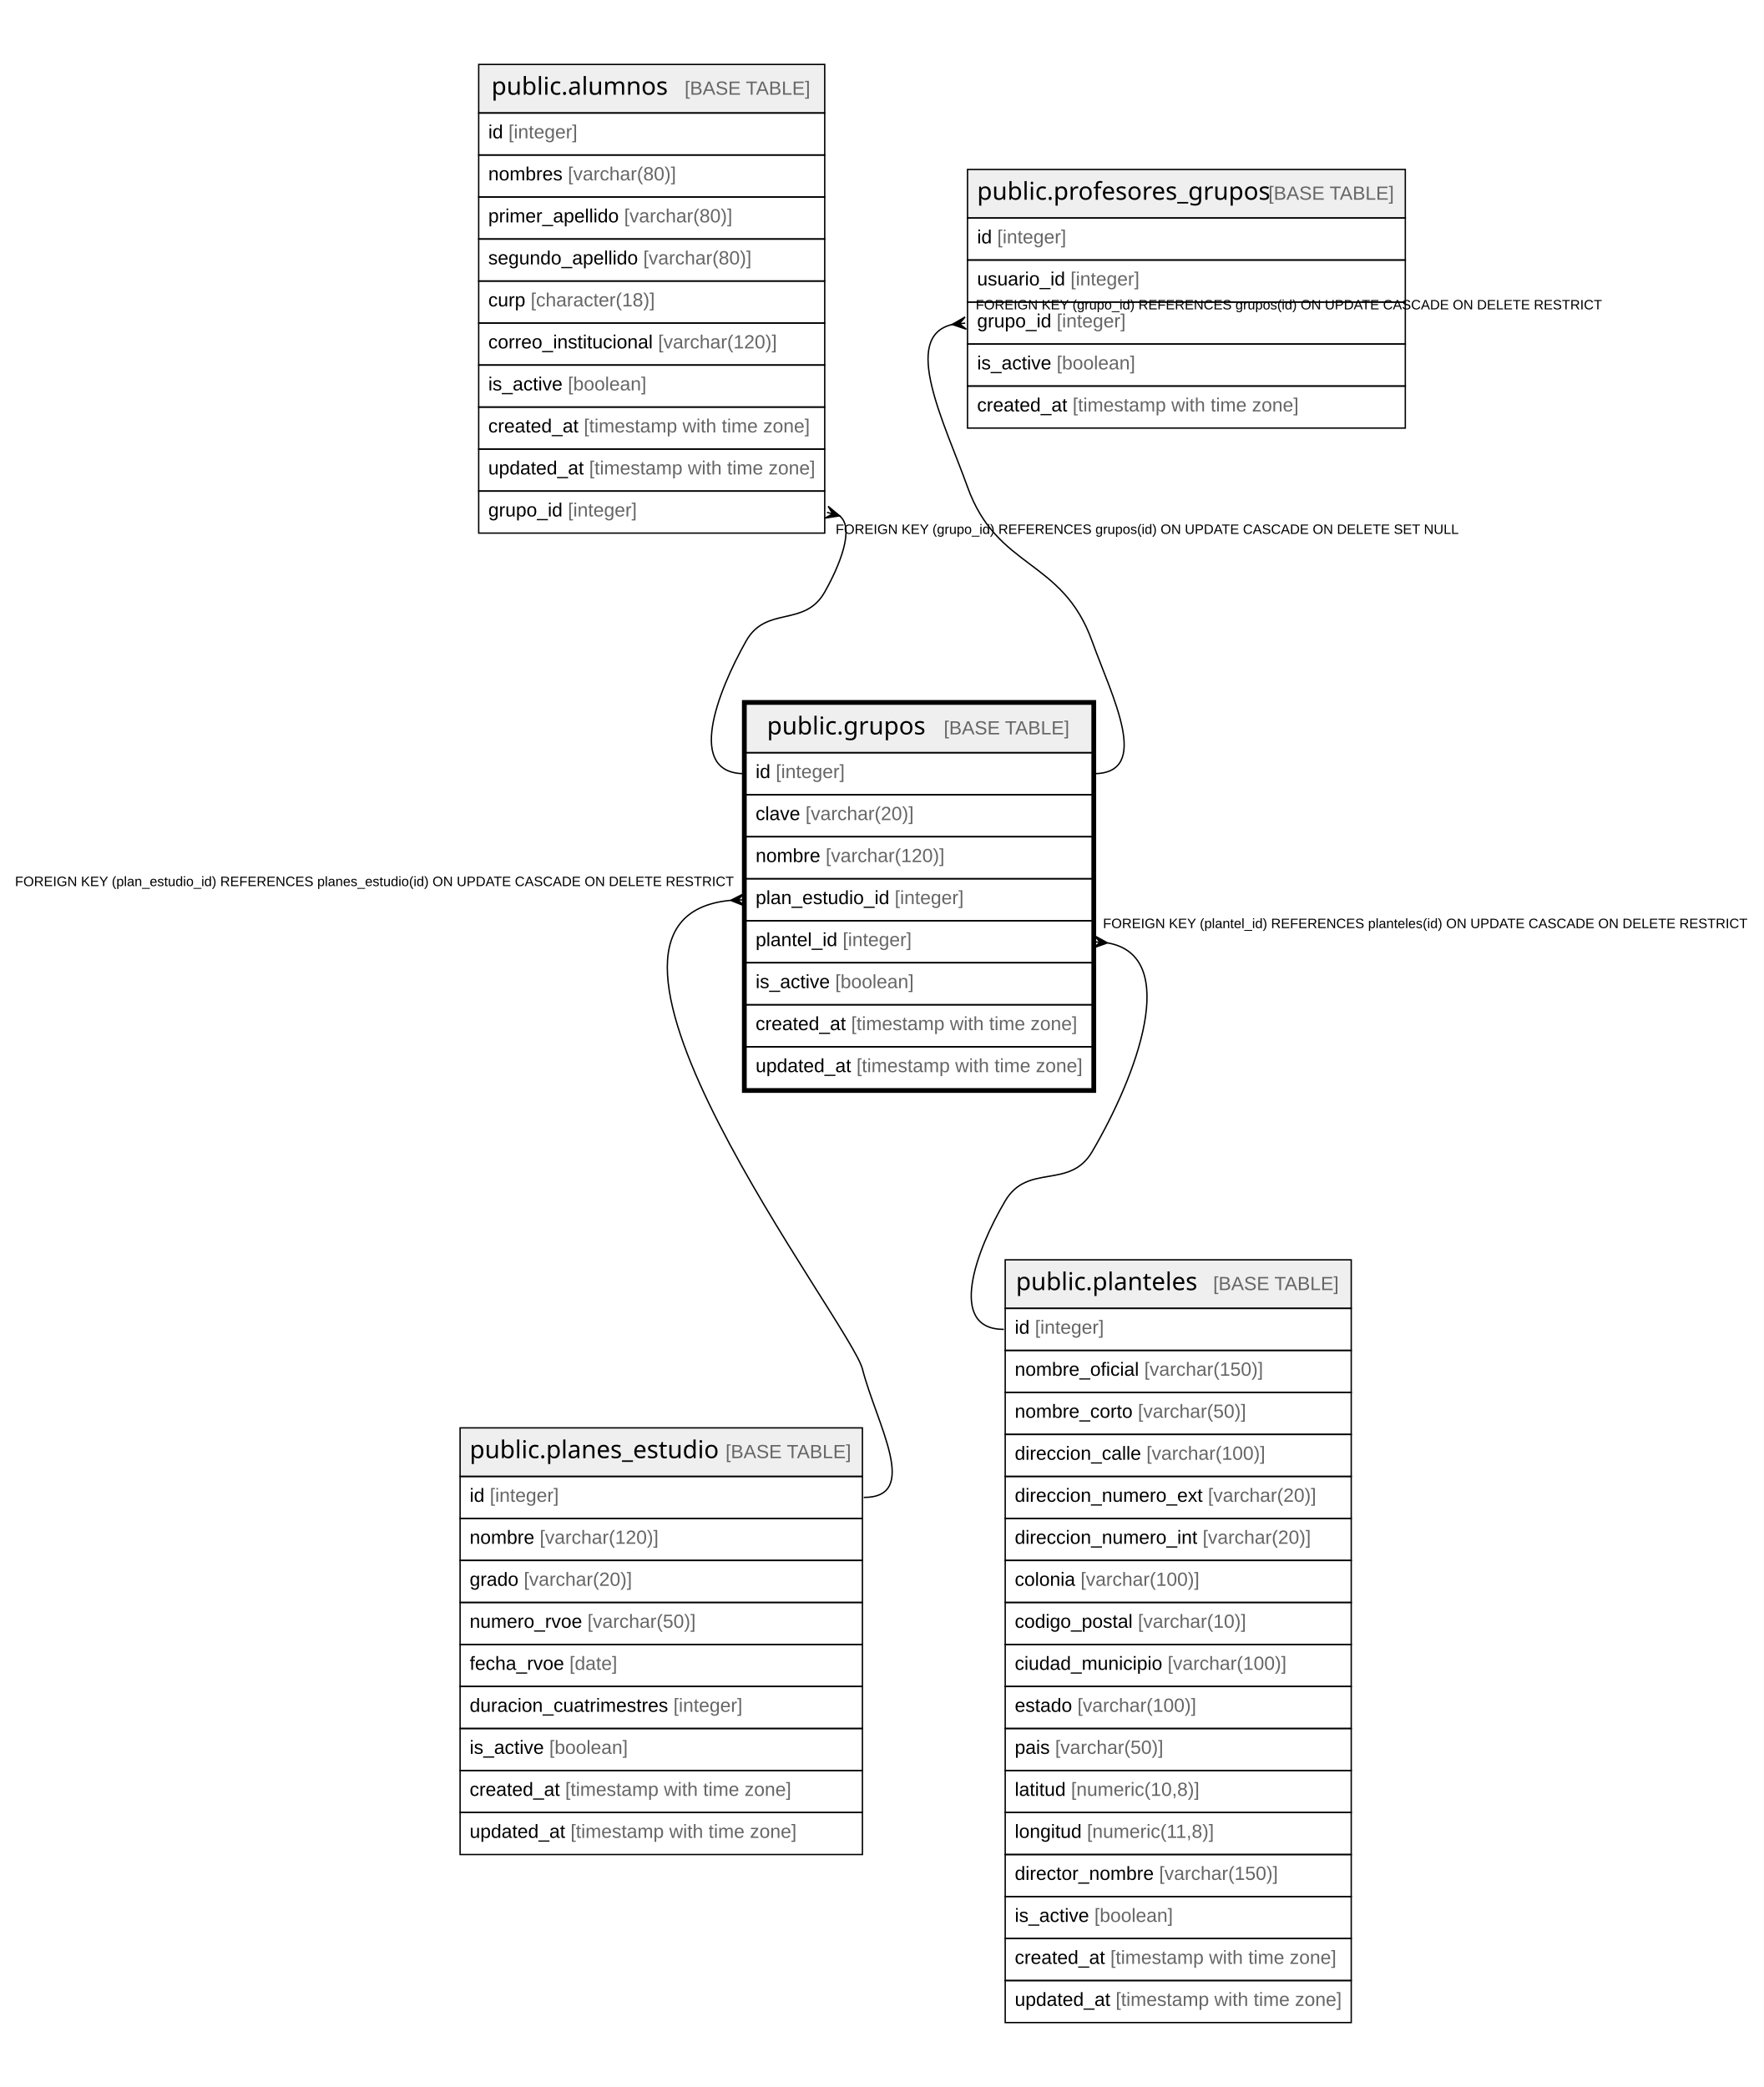
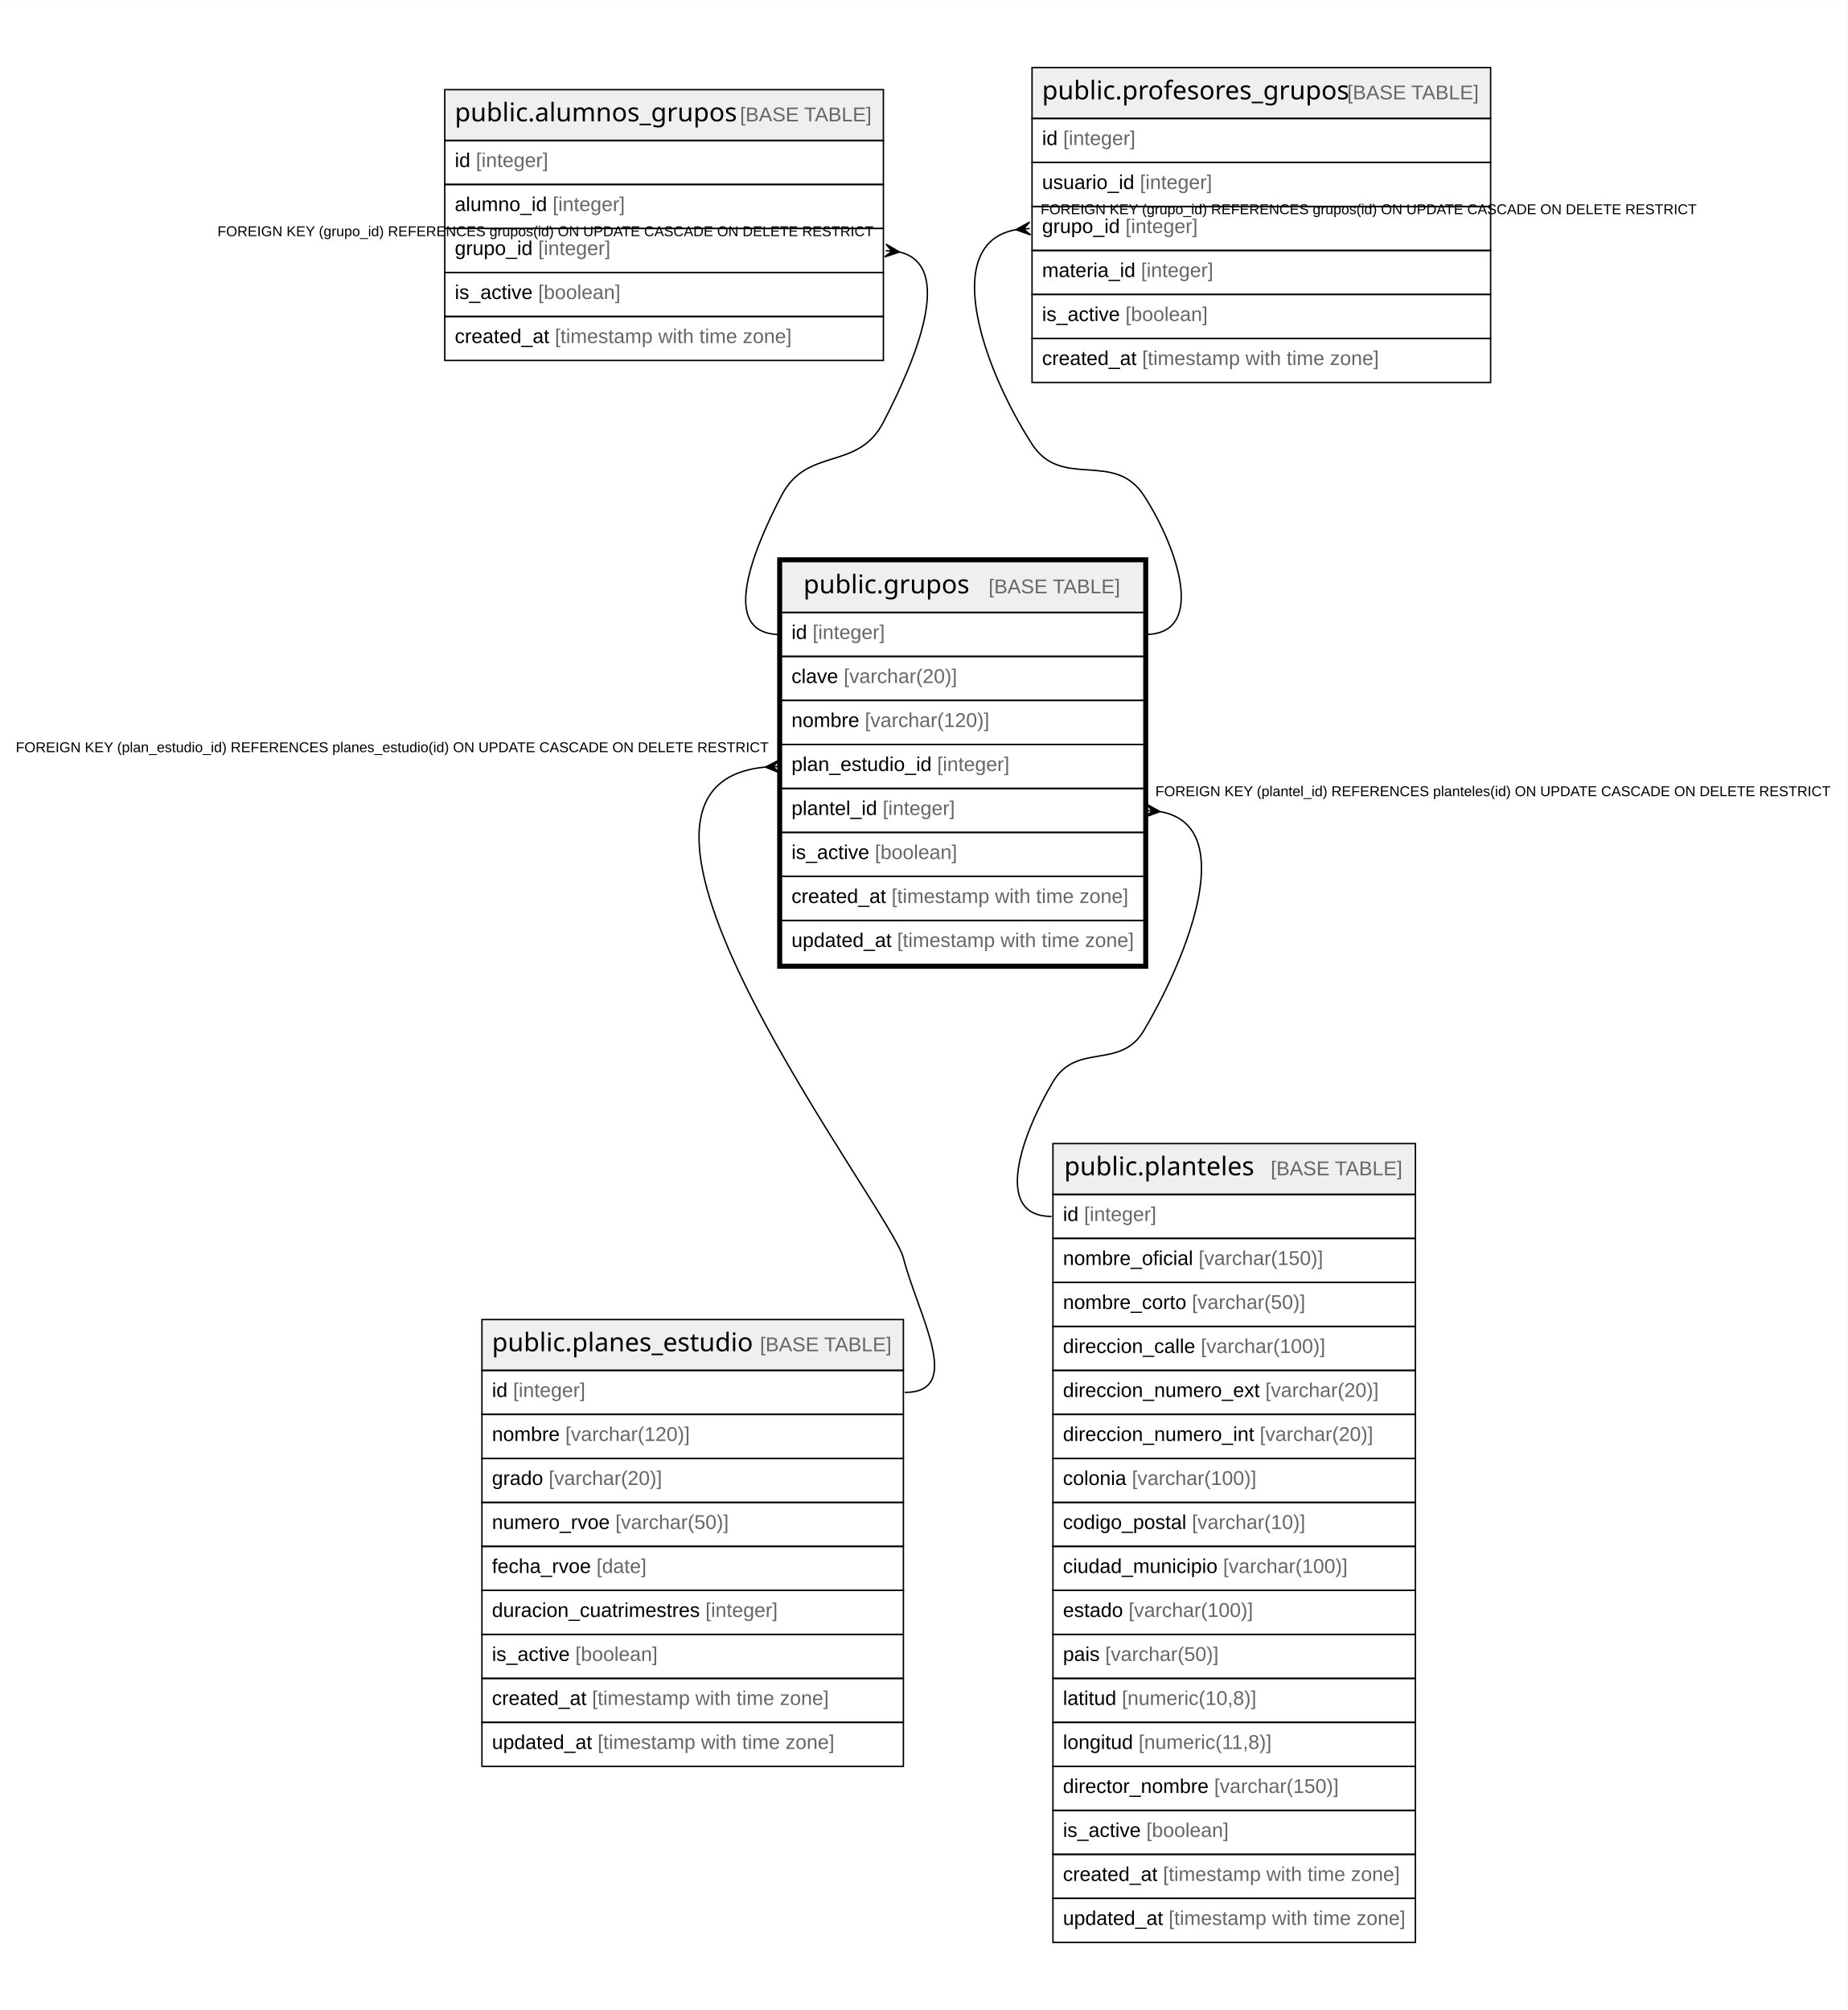
- <svg xmlns="http://www.w3.org/2000/svg" width="1293pt" height="1530pt" viewBox="0.00 0.00 1293.07 1530.00">
-   <g id="graph0" class="graph" transform="scale(1 1) rotate(0) translate(4 1526)">
-     <polygon fill="white" stroke="none" points="-4,4 -4,-1526 1289.07,-1526 1289.07,4 -4,4" />
+ <svg xmlns="http://www.w3.org/2000/svg" width="1293pt" height="1407pt" viewBox="0.00 0.00 1293.07 1406.80">
+   <g id="graph0" class="graph" transform="scale(1 1) rotate(0) translate(4 1402.8)">
+     <polygon fill="white" stroke="none" points="-4,4 -4,-1402.8 1289.07,-1402.8 1289.07,4 -4,4" />
    <g id="node1" class="node">
      <polygon fill="#efefef" stroke="none" points="542.94,-974.2 542.94,-1009.8 796.62,-1009.8 796.62,-974.2 542.94,-974.2" />
      <polygon fill="none" stroke="black" points="542.94,-974.2 542.94,-1009.8 796.62,-1009.8 796.62,-974.2 542.94,-974.2" />
      <text text-anchor="start" x="558.29" y="-987.6" font-family="Arial Bold" font-size="18.00">public.grupos</text>
      <text text-anchor="start" x="656.78" y="-987.6" font-family="Arial" font-size="14.00">    </text>
      <text text-anchor="start" x="687.9" y="-987.6" font-family="Arial" font-size="14.00" fill="#666666">[BASE TABLE]</text>
      <polygon fill="none" stroke="black" points="542.94,-943.4 542.94,-974.2 796.62,-974.2 796.62,-943.4 542.94,-943.4" />
      <text text-anchor="start" x="549.94" y="-955.6" font-family="Arial" font-size="14.00">id </text>
      <text text-anchor="start" x="564.73" y="-955.6" font-family="Arial" font-size="14.00" fill="#666666">[integer]</text>
      <polygon fill="none" stroke="black" points="542.94,-912.6 542.94,-943.4 796.62,-943.4 796.62,-912.6 542.94,-912.6" />
      <text text-anchor="start" x="549.94" y="-924.8" font-family="Arial" font-size="14.00">clave </text>
      <text text-anchor="start" x="586.51" y="-924.8" font-family="Arial" font-size="14.00" fill="#666666">[varchar(20)]</text>
      <polygon fill="none" stroke="black" points="542.94,-881.8 542.94,-912.6 796.62,-912.6 796.62,-881.8 542.94,-881.8" />
      <text text-anchor="start" x="549.94" y="-894" font-family="Arial" font-size="14.00">nombre </text>
      <text text-anchor="start" x="601.3" y="-894" font-family="Arial" font-size="14.00" fill="#666666">[varchar(120)]</text>
      <polygon fill="none" stroke="black" points="542.94,-851 542.94,-881.8 796.62,-881.8 796.62,-851 542.94,-851" />
      <text text-anchor="start" x="549.94" y="-863.2" font-family="Arial" font-size="14.00">plan_estudio_id </text>
      <text text-anchor="start" x="651.91" y="-863.2" font-family="Arial" font-size="14.00" fill="#666666">[integer]</text>
      <polygon fill="none" stroke="black" points="542.94,-820.2 542.94,-851 796.62,-851 796.62,-820.2 542.94,-820.2" />
      <text text-anchor="start" x="549.94" y="-832.4" font-family="Arial" font-size="14.00">plantel_id </text>
      <text text-anchor="start" x="613.77" y="-832.4" font-family="Arial" font-size="14.00" fill="#666666">[integer]</text>
      <polygon fill="none" stroke="black" points="542.94,-789.4 542.94,-820.2 796.62,-820.2 796.62,-789.4 542.94,-789.4" />
      <text text-anchor="start" x="549.94" y="-801.6" font-family="Arial" font-size="14.00">is_active </text>
      <text text-anchor="start" x="608.3" y="-801.6" font-family="Arial" font-size="14.00" fill="#666666">[boolean]</text>
      <polygon fill="none" stroke="black" points="542.94,-758.6 542.94,-789.4 796.62,-789.4 796.62,-758.6 542.94,-758.6" />
      <text text-anchor="start" x="549.94" y="-770.8" font-family="Arial" font-size="14.00">created_at </text>
      <text text-anchor="start" x="619.99" y="-770.8" font-family="Arial" font-size="14.00" fill="#666666">[timestamp with time zone]</text>
      <polygon fill="none" stroke="black" points="542.94,-727.8 542.94,-758.6 796.62,-758.6 796.62,-727.8 542.94,-727.8" />
      <text text-anchor="start" x="549.94" y="-740" font-family="Arial" font-size="14.00">updated_at </text>
      <text text-anchor="start" x="623.9" y="-740" font-family="Arial" font-size="14.00" fill="#666666">[timestamp with time zone]</text>
      <polygon fill="none" stroke="black" stroke-width="3" points="541.44,-726.3 541.44,-1011.3 798.12,-1011.3 798.12,-726.3 541.44,-726.3" />
    </g>
    <g id="node4" class="node">
      <polygon fill="#efefef" stroke="none" points="333.3,-443.6 333.3,-479.2 628.26,-479.2 628.26,-443.6 333.3,-443.6" />
      <polygon fill="none" stroke="black" points="333.3,-443.6 333.3,-479.2 628.26,-479.2 628.26,-443.6 333.3,-443.6" />
      <text text-anchor="start" x="340.3" y="-457" font-family="Arial Bold" font-size="18.00">public.planes_estudio</text>
      <text text-anchor="start" x="496.77" y="-457" font-family="Arial" font-size="14.00">    </text>
      <text text-anchor="start" x="527.89" y="-457" font-family="Arial" font-size="14.00" fill="#666666">[BASE TABLE]</text>
      <polygon fill="none" stroke="black" points="333.3,-412.8 333.3,-443.6 628.26,-443.6 628.26,-412.8 333.3,-412.8" />
      <text text-anchor="start" x="340.3" y="-425" font-family="Arial" font-size="14.00">id </text>
      <text text-anchor="start" x="355.09" y="-425" font-family="Arial" font-size="14.00" fill="#666666">[integer]</text>
      <polygon fill="none" stroke="black" points="333.3,-382 333.3,-412.8 628.26,-412.8 628.26,-382 333.3,-382" />
      <text text-anchor="start" x="340.3" y="-394.2" font-family="Arial" font-size="14.00">nombre </text>
      <text text-anchor="start" x="391.66" y="-394.2" font-family="Arial" font-size="14.00" fill="#666666">[varchar(120)]</text>
      <polygon fill="none" stroke="black" points="333.3,-351.2 333.3,-382 628.26,-382 628.26,-351.2 333.3,-351.2" />
      <text text-anchor="start" x="340.3" y="-363.4" font-family="Arial" font-size="14.00">grado </text>
      <text text-anchor="start" x="380" y="-363.4" font-family="Arial" font-size="14.00" fill="#666666">[varchar(20)]</text>
      <polygon fill="none" stroke="black" points="333.3,-320.4 333.3,-351.2 628.26,-351.2 628.26,-320.4 333.3,-320.4" />
      <text text-anchor="start" x="340.3" y="-332.6" font-family="Arial" font-size="14.00">numero_rvoe </text>
      <text text-anchor="start" x="426.68" y="-332.6" font-family="Arial" font-size="14.00" fill="#666666">[varchar(50)]</text>
      <polygon fill="none" stroke="black" points="333.3,-289.6 333.3,-320.4 628.26,-320.4 628.26,-289.6 333.3,-289.6" />
      <text text-anchor="start" x="340.3" y="-301.8" font-family="Arial" font-size="14.00">fecha_rvoe </text>
      <text text-anchor="start" x="413.46" y="-301.8" font-family="Arial" font-size="14.00" fill="#666666">[date]</text>
      <polygon fill="none" stroke="black" points="333.3,-258.8 333.3,-289.6 628.26,-289.6 628.26,-258.8 333.3,-258.8" />
      <text text-anchor="start" x="340.3" y="-271" font-family="Arial" font-size="14.00">duracion_cuatrimestres </text>
      <text text-anchor="start" x="489.7" y="-271" font-family="Arial" font-size="14.00" fill="#666666">[integer]</text>
      <polygon fill="none" stroke="black" points="333.3,-228 333.3,-258.8 628.26,-258.8 628.26,-228 333.3,-228" />
      <text text-anchor="start" x="340.3" y="-240.2" font-family="Arial" font-size="14.00">is_active </text>
      <text text-anchor="start" x="398.66" y="-240.2" font-family="Arial" font-size="14.00" fill="#666666">[boolean]</text>
      <polygon fill="none" stroke="black" points="333.3,-197.2 333.3,-228 628.26,-228 628.26,-197.2 333.3,-197.2" />
      <text text-anchor="start" x="340.3" y="-209.4" font-family="Arial" font-size="14.00">created_at </text>
      <text text-anchor="start" x="410.35" y="-209.4" font-family="Arial" font-size="14.00" fill="#666666">[timestamp with time zone]</text>
      <polygon fill="none" stroke="black" points="333.3,-166.4 333.3,-197.2 628.26,-197.2 628.26,-166.4 333.3,-166.4" />
      <text text-anchor="start" x="340.3" y="-178.6" font-family="Arial" font-size="14.00">updated_at </text>
      <text text-anchor="start" x="414.26" y="-178.6" font-family="Arial" font-size="14.00" fill="#666666">[timestamp with time zone]</text>
    </g>
    <g id="edge3" class="edge">
      <path fill="none" stroke="black" d="M531.53,-865.94C389.22,-852.64 619.57,-556.25 628.26,-522.4 638.67,-481.85 671.13,-428.2 629.26,-428.2" />
      <polygon fill="black" stroke="black" points="531.62,-865.94 541.41,-870.88 536.94,-866.18 541.27,-866.37 541.27,-866.37 541.27,-866.37 536.94,-866.18 541.8,-861.89 531.62,-865.94" />
      <text text-anchor="start" x="7" y="-876.4" font-family="Arial" font-size="10.00">FOREIGN KEY (plan_estudio_id) REFERENCES planes_estudio(id) ON UPDATE CASCADE ON DELETE RESTRICT</text>
    </g>
    <g id="node5" class="node">
      <polygon fill="#efefef" stroke="none" points="732.94,-566.8 732.94,-602.4 986.62,-602.4 986.62,-566.8 732.94,-566.8" />
      <polygon fill="none" stroke="black" points="732.94,-566.8 732.94,-602.4 986.62,-602.4 986.62,-566.8 732.94,-566.8" />
      <text text-anchor="start" x="740.8" y="-580.2" font-family="Arial Bold" font-size="18.00">public.planteles</text>
      <text text-anchor="start" x="854.27" y="-580.2" font-family="Arial" font-size="14.00">    </text>
      <text text-anchor="start" x="885.39" y="-580.2" font-family="Arial" font-size="14.00" fill="#666666">[BASE TABLE]</text>
      <polygon fill="none" stroke="black" points="732.94,-536 732.94,-566.8 986.62,-566.8 986.62,-536 732.94,-536" />
      <text text-anchor="start" x="739.94" y="-548.2" font-family="Arial" font-size="14.00">id </text>
      <text text-anchor="start" x="754.73" y="-548.2" font-family="Arial" font-size="14.00" fill="#666666">[integer]</text>
      <polygon fill="none" stroke="black" points="732.94,-505.2 732.94,-536 986.62,-536 986.62,-505.2 732.94,-505.2" />
      <text text-anchor="start" x="739.94" y="-517.4" font-family="Arial" font-size="14.00">nombre_oficial </text>
      <text text-anchor="start" x="834.88" y="-517.4" font-family="Arial" font-size="14.00" fill="#666666">[varchar(150)]</text>
      <polygon fill="none" stroke="black" points="732.94,-474.4 732.94,-505.2 986.62,-505.2 986.62,-474.4 732.94,-474.4" />
      <text text-anchor="start" x="739.94" y="-486.6" font-family="Arial" font-size="14.00">nombre_corto </text>
      <text text-anchor="start" x="830.21" y="-486.6" font-family="Arial" font-size="14.00" fill="#666666">[varchar(50)]</text>
      <polygon fill="none" stroke="black" points="732.94,-443.6 732.94,-474.4 986.62,-474.4 986.62,-443.6 732.94,-443.6" />
      <text text-anchor="start" x="739.94" y="-455.8" font-family="Arial" font-size="14.00">direccion_calle </text>
      <text text-anchor="start" x="836.44" y="-455.8" font-family="Arial" font-size="14.00" fill="#666666">[varchar(100)]</text>
      <polygon fill="none" stroke="black" points="732.94,-412.8 732.94,-443.6 986.62,-443.6 986.62,-412.8 732.94,-412.8" />
      <text text-anchor="start" x="739.94" y="-425" font-family="Arial" font-size="14.00">direccion_numero_ext </text>
      <text text-anchor="start" x="881.57" y="-425" font-family="Arial" font-size="14.00" fill="#666666">[varchar(20)]</text>
      <polygon fill="none" stroke="black" points="732.94,-382 732.94,-412.8 986.62,-412.8 986.62,-382 732.94,-382" />
      <text text-anchor="start" x="739.94" y="-394.2" font-family="Arial" font-size="14.00">direccion_numero_int </text>
      <text text-anchor="start" x="877.68" y="-394.2" font-family="Arial" font-size="14.00" fill="#666666">[varchar(20)]</text>
      <polygon fill="none" stroke="black" points="732.94,-351.2 732.94,-382 986.62,-382 986.62,-351.2 732.94,-351.2" />
      <text text-anchor="start" x="739.94" y="-363.4" font-family="Arial" font-size="14.00">colonia </text>
      <text text-anchor="start" x="788.19" y="-363.4" font-family="Arial" font-size="14.00" fill="#666666">[varchar(100)]</text>
      <polygon fill="none" stroke="black" points="732.94,-320.4 732.94,-351.2 986.62,-351.2 986.62,-320.4 732.94,-320.4" />
      <text text-anchor="start" x="739.94" y="-332.6" font-family="Arial" font-size="14.00">codigo_postal </text>
      <text text-anchor="start" x="830.23" y="-332.6" font-family="Arial" font-size="14.00" fill="#666666">[varchar(10)]</text>
      <polygon fill="none" stroke="black" points="732.94,-289.6 732.94,-320.4 986.62,-320.4 986.62,-289.6 732.94,-289.6" />
      <text text-anchor="start" x="739.94" y="-301.8" font-family="Arial" font-size="14.00">ciudad_municipio </text>
      <text text-anchor="start" x="852.01" y="-301.8" font-family="Arial" font-size="14.00" fill="#666666">[varchar(100)]</text>
      <polygon fill="none" stroke="black" points="732.94,-258.8 732.94,-289.6 986.62,-289.6 986.62,-258.8 732.94,-258.8" />
      <text text-anchor="start" x="739.94" y="-271" font-family="Arial" font-size="14.00">estado </text>
      <text text-anchor="start" x="785.86" y="-271" font-family="Arial" font-size="14.00" fill="#666666">[varchar(100)]</text>
      <polygon fill="none" stroke="black" points="732.94,-228 732.94,-258.8 986.62,-258.8 986.62,-228 732.94,-228" />
      <text text-anchor="start" x="739.94" y="-240.2" font-family="Arial" font-size="14.00">pais </text>
      <text text-anchor="start" x="769.51" y="-240.2" font-family="Arial" font-size="14.00" fill="#666666">[varchar(50)]</text>
      <polygon fill="none" stroke="black" points="732.94,-197.2 732.94,-228 986.62,-228 986.62,-197.2 732.94,-197.2" />
      <text text-anchor="start" x="739.94" y="-209.4" font-family="Arial" font-size="14.00">latitud </text>
      <text text-anchor="start" x="781.19" y="-209.4" font-family="Arial" font-size="14.00" fill="#666666">[numeric(10,8)]</text>
      <polygon fill="none" stroke="black" points="732.94,-166.4 732.94,-197.2 986.62,-197.2 986.62,-166.4 732.94,-166.4" />
      <text text-anchor="start" x="739.94" y="-178.6" font-family="Arial" font-size="14.00">longitud </text>
      <text text-anchor="start" x="792.87" y="-178.6" font-family="Arial" font-size="14.00" fill="#666666">[numeric(11,8)]</text>
      <polygon fill="none" stroke="black" points="732.94,-135.6 732.94,-166.4 986.62,-166.4 986.62,-135.6 732.94,-135.6" />
      <text text-anchor="start" x="739.94" y="-147.8" font-family="Arial" font-size="14.00">director_nombre </text>
      <text text-anchor="start" x="845.77" y="-147.8" font-family="Arial" font-size="14.00" fill="#666666">[varchar(150)]</text>
      <polygon fill="none" stroke="black" points="732.94,-104.8 732.94,-135.6 986.62,-135.6 986.62,-104.8 732.94,-104.8" />
      <text text-anchor="start" x="739.94" y="-117" font-family="Arial" font-size="14.00">is_active </text>
      <text text-anchor="start" x="798.3" y="-117" font-family="Arial" font-size="14.00" fill="#666666">[boolean]</text>
      <polygon fill="none" stroke="black" points="732.94,-74 732.94,-104.8 986.62,-104.8 986.62,-74 732.94,-74" />
      <text text-anchor="start" x="739.94" y="-86.2" font-family="Arial" font-size="14.00">created_at </text>
      <text text-anchor="start" x="809.99" y="-86.2" font-family="Arial" font-size="14.00" fill="#666666">[timestamp with time zone]</text>
      <polygon fill="none" stroke="black" points="732.94,-43.2 732.94,-74 986.62,-74 986.62,-43.2 732.94,-43.2" />
      <text text-anchor="start" x="739.94" y="-55.4" font-family="Arial" font-size="14.00">updated_at </text>
      <text text-anchor="start" x="813.9" y="-55.4" font-family="Arial" font-size="14.00" fill="#666666">[timestamp with time zone]</text>
    </g>
    <g id="edge4" class="edge">
      <path fill="none" stroke="black" d="M807.94,-834.77C862.27,-825.32 829.41,-737.38 796.62,-681.6 780.15,-653.57 749.47,-673.6 732.94,-645.6 711.65,-609.55 690.07,-551.4 731.94,-551.4" />
      <polygon fill="black" stroke="black" points="807.92,-834.77 797.59,-831.09 802.6,-835.2 798.29,-835.55 798.29,-835.55 798.29,-835.55 802.6,-835.2 798.32,-840.06 807.92,-834.77" />
      <text text-anchor="start" x="804.62" y="-845.6" font-family="Arial" font-size="10.00">FOREIGN KEY (plantel_id) REFERENCES planteles(id) ON UPDATE CASCADE ON DELETE RESTRICT</text>
    </g>
    <g id="node2" class="node">
-       <polygon fill="#efefef" stroke="none" points="346.94,-1443.2 346.94,-1478.8 600.62,-1478.8 600.62,-1443.2 346.94,-1443.2" />
-       <polygon fill="none" stroke="black" points="346.94,-1443.2 346.94,-1478.8 600.62,-1478.8 600.62,-1443.2 346.94,-1443.2" />
-       <text text-anchor="start" x="356.29" y="-1456.6" font-family="Arial Bold" font-size="18.00">public.alumnos</text>
-       <text text-anchor="start" x="466.78" y="-1456.6" font-family="Arial" font-size="14.00">    </text>
-       <text text-anchor="start" x="497.9" y="-1456.6" font-family="Arial" font-size="14.00" fill="#666666">[BASE TABLE]</text>
-       <polygon fill="none" stroke="black" points="346.94,-1412.4 346.94,-1443.2 600.62,-1443.2 600.62,-1412.4 346.94,-1412.4" />
-       <text text-anchor="start" x="353.94" y="-1424.6" font-family="Arial" font-size="14.00">id </text>
-       <text text-anchor="start" x="368.73" y="-1424.6" font-family="Arial" font-size="14.00" fill="#666666">[integer]</text>
-       <polygon fill="none" stroke="black" points="346.94,-1381.6 346.94,-1412.4 600.62,-1412.4 600.62,-1381.6 346.94,-1381.6" />
-       <text text-anchor="start" x="353.94" y="-1393.8" font-family="Arial" font-size="14.00">nombres </text>
-       <text text-anchor="start" x="412.3" y="-1393.8" font-family="Arial" font-size="14.00" fill="#666666">[varchar(80)]</text>
-       <polygon fill="none" stroke="black" points="346.94,-1350.8 346.94,-1381.6 600.62,-1381.6 600.62,-1350.8 346.94,-1350.8" />
-       <text text-anchor="start" x="353.94" y="-1363" font-family="Arial" font-size="14.00">primer_apellido </text>
-       <text text-anchor="start" x="453.55" y="-1363" font-family="Arial" font-size="14.00" fill="#666666">[varchar(80)]</text>
-       <polygon fill="none" stroke="black" points="346.94,-1320 346.94,-1350.8 600.62,-1350.8 600.62,-1320 346.94,-1320" />
-       <text text-anchor="start" x="353.94" y="-1332.2" font-family="Arial" font-size="14.00">segundo_apellido </text>
-       <text text-anchor="start" x="467.59" y="-1332.2" font-family="Arial" font-size="14.00" fill="#666666">[varchar(80)]</text>
-       <polygon fill="none" stroke="black" points="346.94,-1289.2 346.94,-1320 600.62,-1320 600.62,-1289.2 346.94,-1289.2" />
-       <text text-anchor="start" x="353.94" y="-1301.4" font-family="Arial" font-size="14.00">curp </text>
-       <text text-anchor="start" x="385.06" y="-1301.4" font-family="Arial" font-size="14.00" fill="#666666">[character(18)]</text>
-       <polygon fill="none" stroke="black" points="346.94,-1258.4 346.94,-1289.2 600.62,-1289.2 600.62,-1258.4 346.94,-1258.4" />
-       <text text-anchor="start" x="353.94" y="-1270.6" font-family="Arial" font-size="14.00">correo_institucional </text>
-       <text text-anchor="start" x="478.45" y="-1270.6" font-family="Arial" font-size="14.00" fill="#666666">[varchar(120)]</text>
-       <polygon fill="none" stroke="black" points="346.94,-1227.6 346.94,-1258.4 600.62,-1258.4 600.62,-1227.6 346.94,-1227.6" />
-       <text text-anchor="start" x="353.94" y="-1239.8" font-family="Arial" font-size="14.00">is_active </text>
-       <text text-anchor="start" x="412.3" y="-1239.8" font-family="Arial" font-size="14.00" fill="#666666">[boolean]</text>
-       <polygon fill="none" stroke="black" points="346.94,-1196.8 346.94,-1227.6 600.62,-1227.6 600.62,-1196.8 346.94,-1196.8" />
-       <text text-anchor="start" x="353.94" y="-1209" font-family="Arial" font-size="14.00">created_at </text>
-       <text text-anchor="start" x="423.99" y="-1209" font-family="Arial" font-size="14.00" fill="#666666">[timestamp with time zone]</text>
-       <polygon fill="none" stroke="black" points="346.94,-1166 346.94,-1196.8 600.62,-1196.8 600.62,-1166 346.94,-1166" />
-       <text text-anchor="start" x="353.94" y="-1178.2" font-family="Arial" font-size="14.00">updated_at </text>
-       <text text-anchor="start" x="427.9" y="-1178.2" font-family="Arial" font-size="14.00" fill="#666666">[timestamp with time zone]</text>
-       <polygon fill="none" stroke="black" points="346.94,-1135.2 346.94,-1166 600.62,-1166 600.62,-1135.2 346.94,-1135.2" />
-       <text text-anchor="start" x="353.94" y="-1147.4" font-family="Arial" font-size="14.00">grupo_id </text>
-       <text text-anchor="start" x="412.32" y="-1147.4" font-family="Arial" font-size="14.00" fill="#666666">[integer]</text>
+       <polygon fill="#efefef" stroke="none" points="307.29,-1304.6 307.29,-1340.2 614.27,-1340.2 614.27,-1304.6 307.29,-1304.6" />
+       <polygon fill="none" stroke="black" points="307.29,-1304.6 307.29,-1340.2 614.27,-1340.2 614.27,-1304.6 307.29,-1304.6" />
+       <text text-anchor="start" x="314.29" y="-1318" font-family="Arial Bold" font-size="18.00">public.alumnos_grupos</text>
+       <text text-anchor="start" x="482.78" y="-1318" font-family="Arial" font-size="14.00">    </text>
+       <text text-anchor="start" x="513.9" y="-1318" font-family="Arial" font-size="14.00" fill="#666666">[BASE TABLE]</text>
+       <polygon fill="none" stroke="black" points="307.29,-1273.8 307.29,-1304.6 614.27,-1304.6 614.27,-1273.8 307.29,-1273.8" />
+       <text text-anchor="start" x="314.29" y="-1286" font-family="Arial" font-size="14.00">id </text>
+       <text text-anchor="start" x="329.08" y="-1286" font-family="Arial" font-size="14.00" fill="#666666">[integer]</text>
+       <polygon fill="none" stroke="black" points="307.29,-1243 307.29,-1273.8 614.27,-1273.8 614.27,-1243 307.29,-1243" />
+       <text text-anchor="start" x="314.29" y="-1255.2" font-family="Arial" font-size="14.00">alumno_id </text>
+       <text text-anchor="start" x="382.78" y="-1255.2" font-family="Arial" font-size="14.00" fill="#666666">[integer]</text>
+       <polygon fill="none" stroke="black" points="307.29,-1212.2 307.29,-1243 614.27,-1243 614.27,-1212.2 307.29,-1212.2" />
+       <text text-anchor="start" x="314.29" y="-1224.4" font-family="Arial" font-size="14.00">grupo_id </text>
+       <text text-anchor="start" x="372.67" y="-1224.4" font-family="Arial" font-size="14.00" fill="#666666">[integer]</text>
+       <polygon fill="none" stroke="black" points="307.29,-1181.4 307.29,-1212.2 614.27,-1212.2 614.27,-1181.4 307.29,-1181.4" />
+       <text text-anchor="start" x="314.29" y="-1193.6" font-family="Arial" font-size="14.00">is_active </text>
+       <text text-anchor="start" x="372.65" y="-1193.6" font-family="Arial" font-size="14.00" fill="#666666">[boolean]</text>
+       <polygon fill="none" stroke="black" points="307.29,-1150.6 307.29,-1181.4 614.27,-1181.4 614.27,-1150.6 307.29,-1150.6" />
+       <text text-anchor="start" x="314.29" y="-1162.8" font-family="Arial" font-size="14.00">created_at </text>
+       <text text-anchor="start" x="384.34" y="-1162.8" font-family="Arial" font-size="14.00" fill="#666666">[timestamp with time zone]</text>
    </g>
    <g id="edge1" class="edge">
-       <path fill="none" stroke="black" d="M611.37,-1147.92C623.04,-1139.17 611.34,-1110.95 600.62,-1092 585.74,-1065.7 557.73,-1082.35 542.94,-1056 521.79,-1018.33 498.74,-958.8 541.94,-958.8" />
-       <polygon fill="black" stroke="black" points="611.59,-1147.86 600.75,-1146.17 606.44,-1149.27 602.27,-1150.42 602.27,-1150.42 602.27,-1150.42 606.44,-1149.27 603.14,-1154.85 611.59,-1147.86" />
-       <text text-anchor="start" x="608.62" y="-1134.6" font-family="Arial" font-size="10.00">FOREIGN KEY (grupo_id) REFERENCES grupos(id) ON UPDATE CASCADE ON DELETE SET NULL</text>
+       <path fill="none" stroke="black" d="M625.33,-1226.56C664.52,-1217.49 637.09,-1151.52 614.27,-1107.4 596.32,-1072.69 560.93,-1090.69 542.94,-1056 523.05,-1017.65 498.74,-958.8 541.94,-958.8" />
+       <polygon fill="black" stroke="black" points="625.55,-1226.53 615.14,-1223.09 620.24,-1227.08 615.93,-1227.53 615.93,-1227.53 615.93,-1227.53 620.24,-1227.08 616.07,-1232.04 625.55,-1226.53" />
+       <text text-anchor="start" x="148.17" y="-1237.6" font-family="Arial" font-size="10.00">FOREIGN KEY (grupo_id) REFERENCES grupos(id) ON UPDATE CASCADE ON DELETE RESTRICT</text>
    </g>
    <g id="node3" class="node">
-       <polygon fill="#efefef" stroke="none" points="705.31,-1366.2 705.31,-1401.8 1026.26,-1401.8 1026.26,-1366.2 705.31,-1366.2" />
-       <polygon fill="none" stroke="black" points="705.31,-1366.2 705.31,-1401.8 1026.26,-1401.8 1026.26,-1366.2 705.31,-1366.2" />
-       <text text-anchor="start" x="712.31" y="-1379.6" font-family="Arial Bold" font-size="18.00">public.profesores_grupos</text>
-       <text text-anchor="start" x="894.77" y="-1379.6" font-family="Arial" font-size="14.00">    </text>
-       <text text-anchor="start" x="925.88" y="-1379.6" font-family="Arial" font-size="14.00" fill="#666666">[BASE TABLE]</text>
-       <polygon fill="none" stroke="black" points="705.31,-1335.4 705.31,-1366.2 1026.26,-1366.2 1026.26,-1335.4 705.31,-1335.4" />
-       <text text-anchor="start" x="712.31" y="-1347.6" font-family="Arial" font-size="14.00">id </text>
-       <text text-anchor="start" x="727.09" y="-1347.6" font-family="Arial" font-size="14.00" fill="#666666">[integer]</text>
-       <polygon fill="none" stroke="black" points="705.31,-1304.6 705.31,-1335.4 1026.26,-1335.4 1026.26,-1304.6 705.31,-1304.6" />
-       <text text-anchor="start" x="712.31" y="-1316.8" font-family="Arial" font-size="14.00">usuario_id </text>
-       <text text-anchor="start" x="780.79" y="-1316.8" font-family="Arial" font-size="14.00" fill="#666666">[integer]</text>
-       <polygon fill="none" stroke="black" points="705.31,-1273.8 705.31,-1304.6 1026.26,-1304.6 1026.26,-1273.8 705.31,-1273.8" />
-       <text text-anchor="start" x="712.31" y="-1286" font-family="Arial" font-size="14.00">grupo_id </text>
-       <text text-anchor="start" x="770.68" y="-1286" font-family="Arial" font-size="14.00" fill="#666666">[integer]</text>
-       <polygon fill="none" stroke="black" points="705.31,-1243 705.31,-1273.8 1026.26,-1273.8 1026.26,-1243 705.31,-1243" />
-       <text text-anchor="start" x="712.31" y="-1255.2" font-family="Arial" font-size="14.00">is_active </text>
-       <text text-anchor="start" x="770.66" y="-1255.2" font-family="Arial" font-size="14.00" fill="#666666">[boolean]</text>
-       <polygon fill="none" stroke="black" points="705.31,-1212.2 705.31,-1243 1026.26,-1243 1026.26,-1212.2 705.31,-1212.2" />
-       <text text-anchor="start" x="712.31" y="-1224.4" font-family="Arial" font-size="14.00">created_at </text>
-       <text text-anchor="start" x="782.35" y="-1224.4" font-family="Arial" font-size="14.00" fill="#666666">[timestamp with time zone]</text>
+       <polygon fill="#efefef" stroke="none" points="718.31,-1320 718.31,-1355.6 1039.26,-1355.6 1039.26,-1320 718.31,-1320" />
+       <polygon fill="none" stroke="black" points="718.31,-1320 718.31,-1355.6 1039.26,-1355.6 1039.26,-1320 718.31,-1320" />
+       <text text-anchor="start" x="725.31" y="-1333.4" font-family="Arial Bold" font-size="18.00">public.profesores_grupos</text>
+       <text text-anchor="start" x="907.77" y="-1333.4" font-family="Arial" font-size="14.00">    </text>
+       <text text-anchor="start" x="938.88" y="-1333.4" font-family="Arial" font-size="14.00" fill="#666666">[BASE TABLE]</text>
+       <polygon fill="none" stroke="black" points="718.31,-1289.2 718.31,-1320 1039.26,-1320 1039.26,-1289.2 718.31,-1289.2" />
+       <text text-anchor="start" x="725.31" y="-1301.4" font-family="Arial" font-size="14.00">id </text>
+       <text text-anchor="start" x="740.09" y="-1301.4" font-family="Arial" font-size="14.00" fill="#666666">[integer]</text>
+       <polygon fill="none" stroke="black" points="718.31,-1258.4 718.31,-1289.2 1039.26,-1289.2 1039.26,-1258.4 718.31,-1258.4" />
+       <text text-anchor="start" x="725.31" y="-1270.6" font-family="Arial" font-size="14.00">usuario_id </text>
+       <text text-anchor="start" x="793.79" y="-1270.6" font-family="Arial" font-size="14.00" fill="#666666">[integer]</text>
+       <polygon fill="none" stroke="black" points="718.31,-1227.6 718.31,-1258.4 1039.26,-1258.4 1039.26,-1227.6 718.31,-1227.6" />
+       <text text-anchor="start" x="725.31" y="-1239.8" font-family="Arial" font-size="14.00">grupo_id </text>
+       <text text-anchor="start" x="783.68" y="-1239.8" font-family="Arial" font-size="14.00" fill="#666666">[integer]</text>
+       <polygon fill="none" stroke="black" points="718.31,-1196.8 718.31,-1227.6 1039.26,-1227.6 1039.26,-1196.8 718.31,-1196.8" />
+       <text text-anchor="start" x="725.31" y="-1209" font-family="Arial" font-size="14.00">materia_id </text>
+       <text text-anchor="start" x="794.56" y="-1209" font-family="Arial" font-size="14.00" fill="#666666">[integer]</text>
+       <polygon fill="none" stroke="black" points="718.31,-1166 718.31,-1196.8 1039.26,-1196.8 1039.26,-1166 718.31,-1166" />
+       <text text-anchor="start" x="725.31" y="-1178.2" font-family="Arial" font-size="14.00">is_active </text>
+       <text text-anchor="start" x="783.66" y="-1178.2" font-family="Arial" font-size="14.00" fill="#666666">[boolean]</text>
+       <polygon fill="none" stroke="black" points="718.31,-1135.2 718.31,-1166 1039.26,-1166 1039.26,-1135.2 718.31,-1135.2" />
+       <text text-anchor="start" x="725.31" y="-1147.4" font-family="Arial" font-size="14.00">created_at </text>
+       <text text-anchor="start" x="795.35" y="-1147.4" font-family="Arial" font-size="14.00" fill="#666666">[timestamp with time zone]</text>
    </g>
    <g id="edge2" class="edge">
-       <path fill="none" stroke="black" d="M694.33,-1288.19C655.91,-1279.47 688.55,-1215.76 705.31,-1169 727.08,-1108.21 774.78,-1116.77 796.62,-1056 811.23,-1015.34 840.82,-958.8 797.62,-958.8" />
-       <polygon fill="black" stroke="black" points="694.02,-1288.16 703.52,-1293.64 699.33,-1288.7 703.64,-1289.13 703.64,-1289.13 703.64,-1289.13 699.33,-1288.7 704.42,-1284.69 694.02,-1288.16" />
-       <text text-anchor="start" x="711.31" y="-1299.2" font-family="Arial" font-size="10.00">FOREIGN KEY (grupo_id) REFERENCES grupos(id) ON UPDATE CASCADE ON DELETE RESTRICT</text>
+       <path fill="none" stroke="black" d="M707.17,-1242.17C653.68,-1232.77 683.89,-1145.3 718.31,-1092 739.08,-1059.82 775.78,-1088.15 796.62,-1056 820.12,-1019.75 840.82,-958.8 797.62,-958.8" />
+       <polygon fill="black" stroke="black" points="707,-1242.16 716.61,-1247.46 712.32,-1242.59 716.64,-1242.95 716.64,-1242.95 716.64,-1242.95 712.32,-1242.59 717.34,-1238.49 707,-1242.16" />
+       <text text-anchor="start" x="724.31" y="-1253" font-family="Arial" font-size="10.00">FOREIGN KEY (grupo_id) REFERENCES grupos(id) ON UPDATE CASCADE ON DELETE RESTRICT</text>
    </g>
  </g>
</svg>
